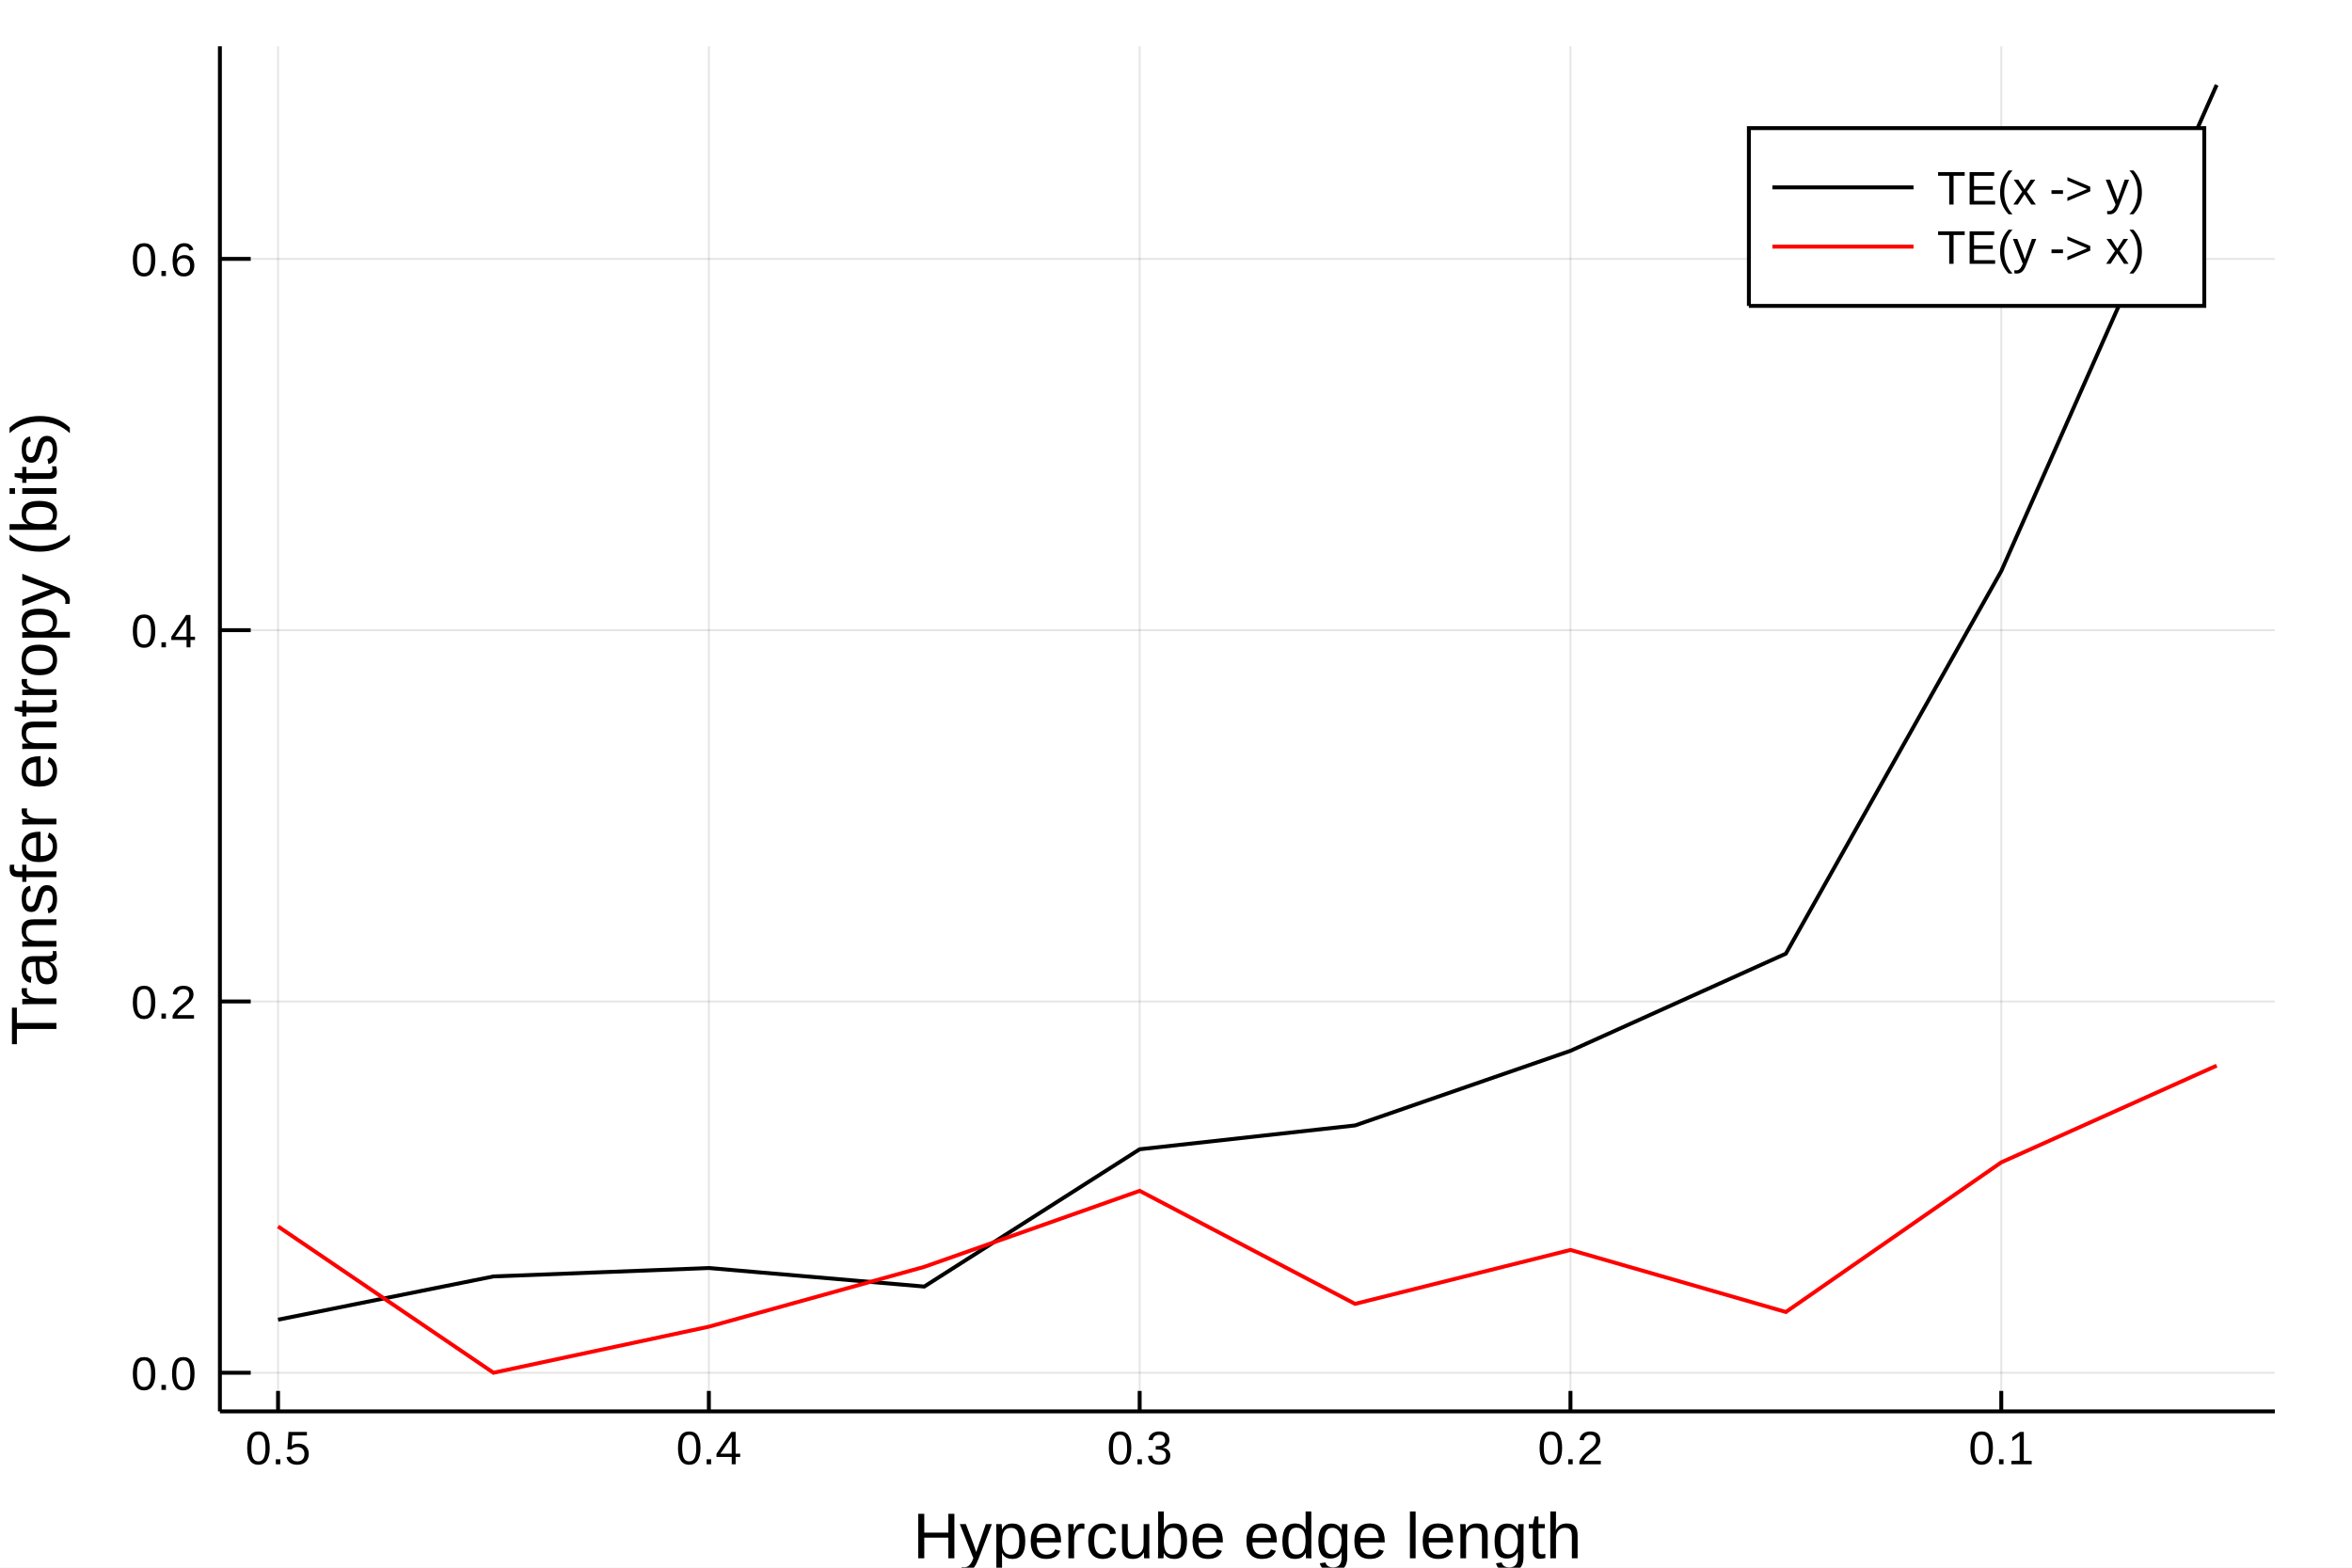
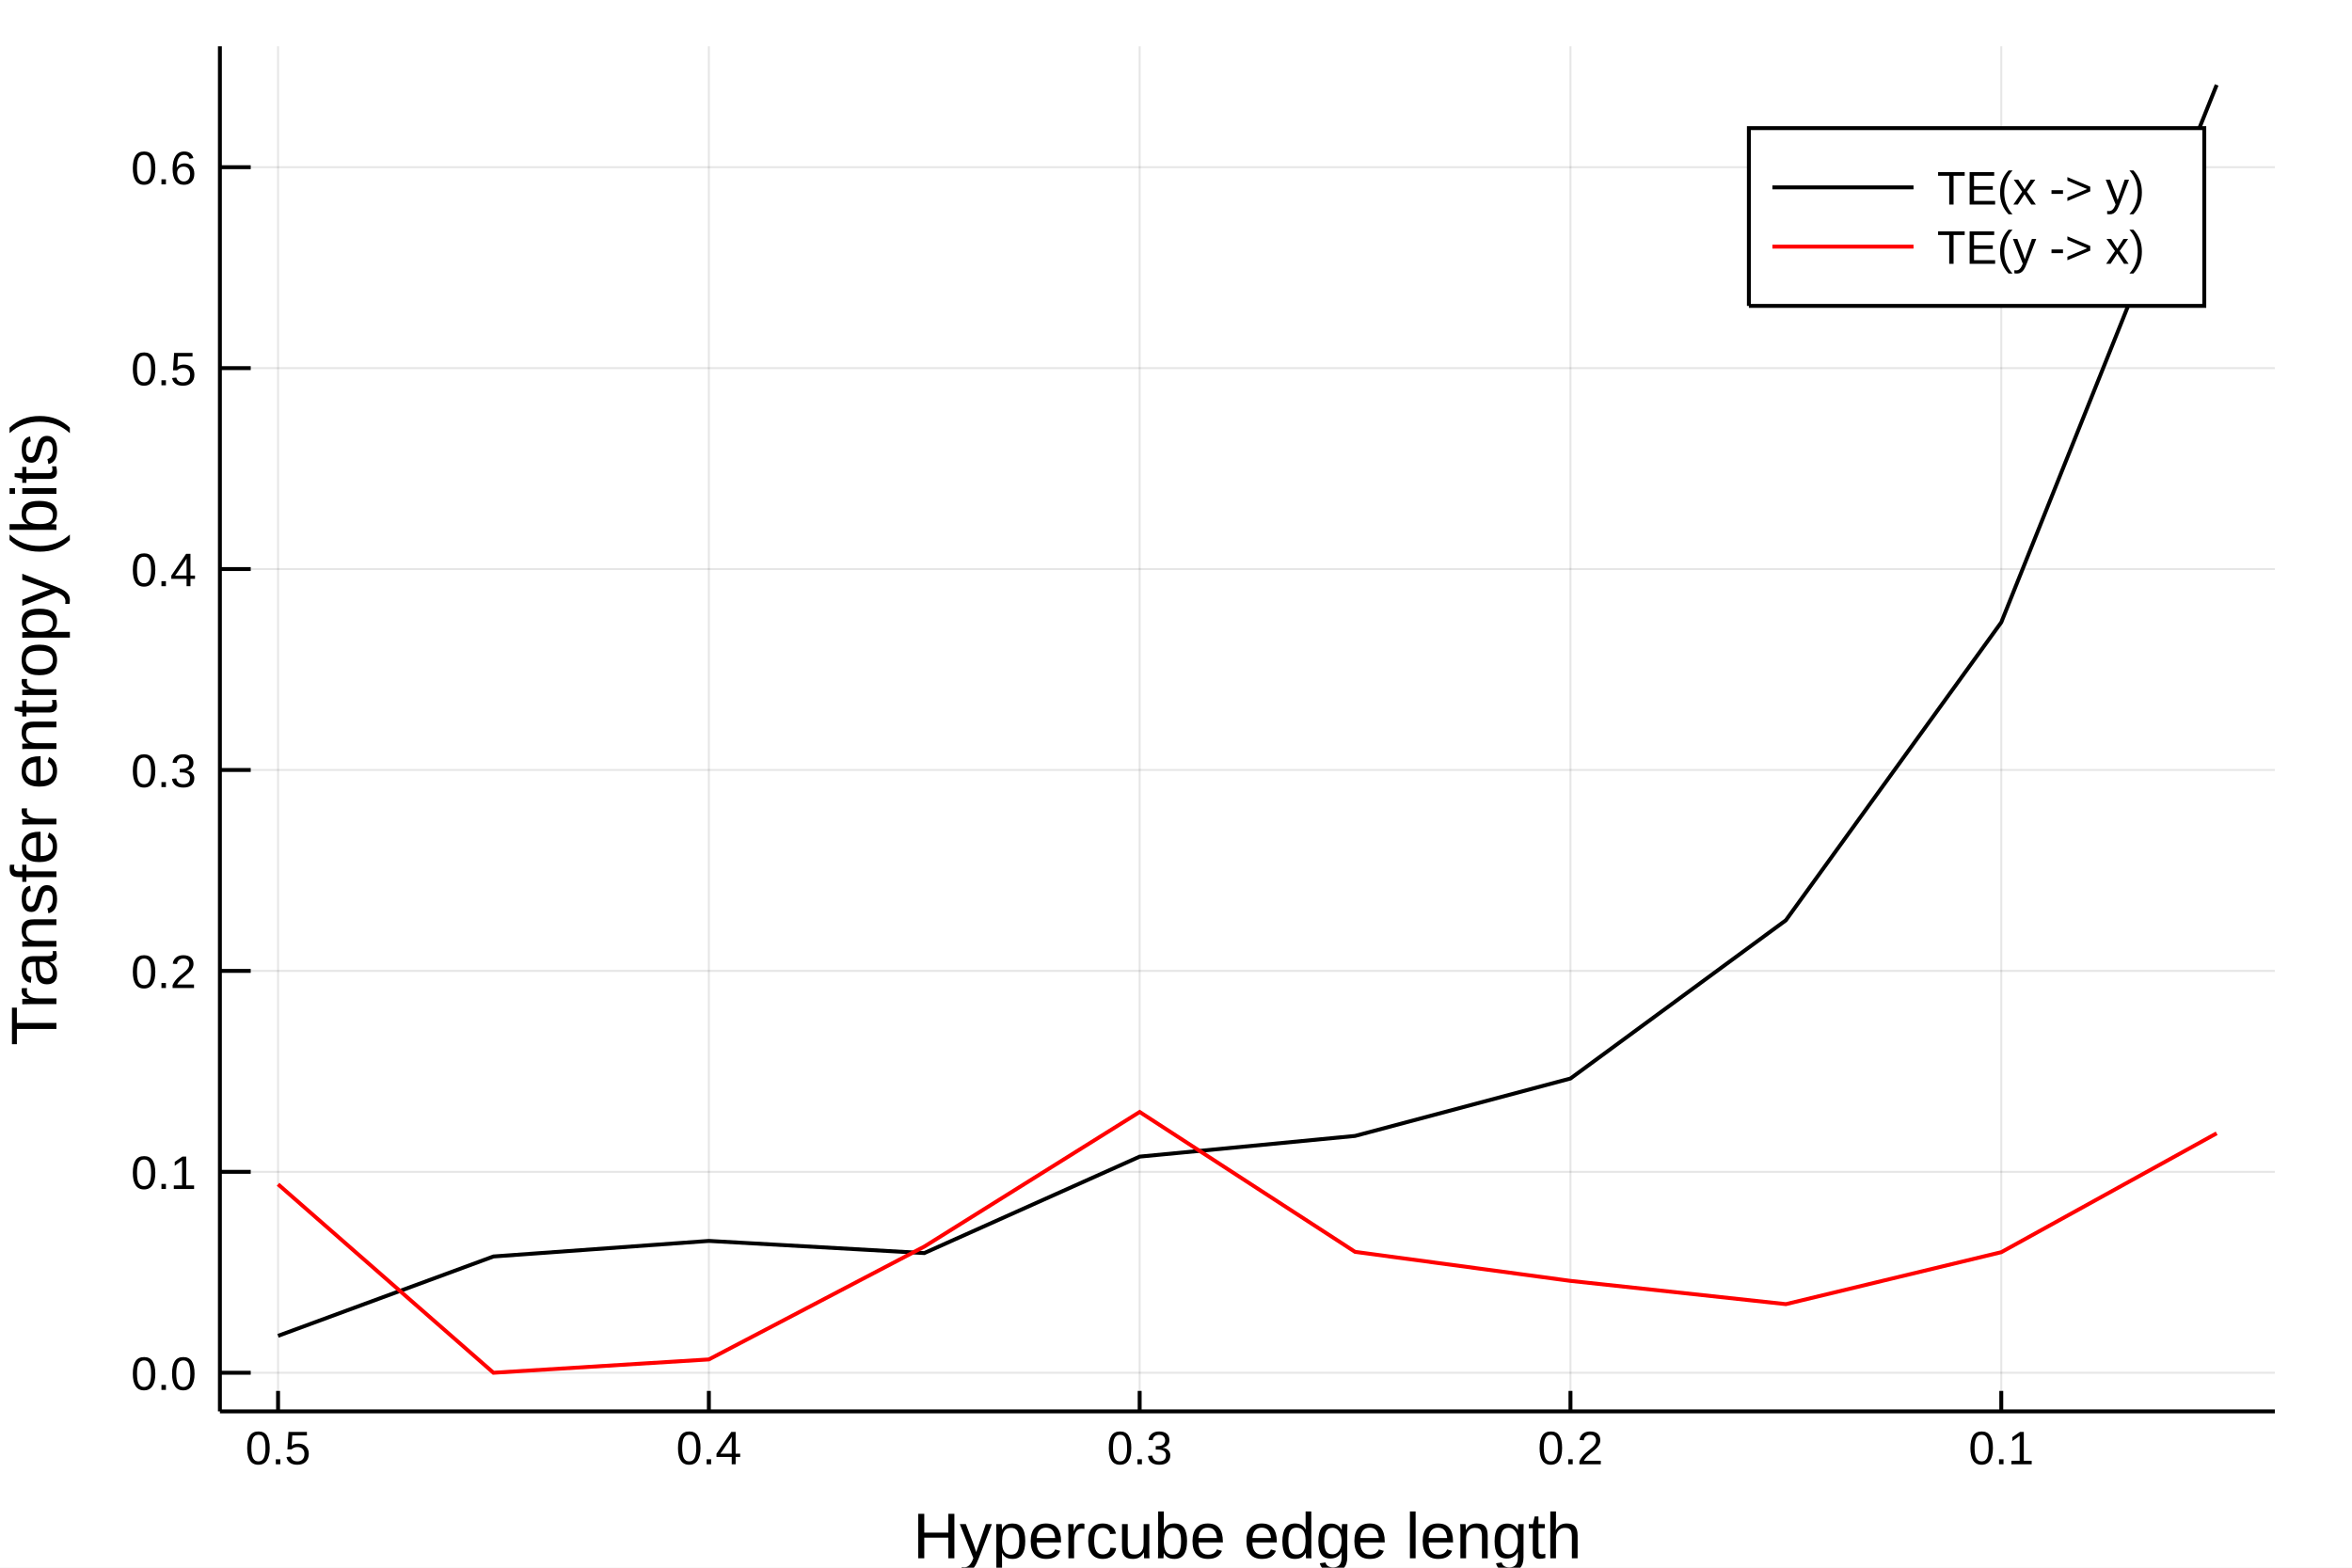
<svg xmlns="http://www.w3.org/2000/svg" width="600" height="400" viewBox="0 0 2400 1600">
  <defs>
-     <clipPath id="clip9500">
+     <clipPath id="clip0100">
      <rect x="0" y="0" width="2400" height="1600" />
    </clipPath>
  </defs>
-   <path clip-path="url(#clip9500)" d=" M0 1600 L2400 1600 L2400 0 L0 0  Z   " fill="#ffffff" fill-rule="evenodd" fill-opacity="1" />
+   <path clip-path="url(#clip0100)" d=" M0 1600 L2400 1600 L2400 0 L0 0  Z   " fill="#ffffff" fill-rule="evenodd" fill-opacity="1" />
  <defs>
-     <clipPath id="clip9501">
+     <clipPath id="clip0101">
      <rect x="480" y="0" width="1681" height="1600" />
    </clipPath>
  </defs>
-   <path clip-path="url(#clip9500)" d=" M224.386 1440.48 L2321.26 1440.48 L2321.26 47.244 L224.386 47.244  Z   " fill="#ffffff" fill-rule="evenodd" fill-opacity="1" />
+   <path clip-path="url(#clip0100)" d=" M224.386 1440.48 L2321.26 1440.48 L2321.26 47.244 L224.386 47.244  Z   " fill="#ffffff" fill-rule="evenodd" fill-opacity="1" />
  <defs>
-     <clipPath id="clip9502">
+     <clipPath id="clip0102">
      <rect x="224" y="47" width="2098" height="1394" />
    </clipPath>
  </defs>
-   <polyline clip-path="url(#clip9502)" style="stroke:#000000; stroke-width:2; stroke-opacity:0.1; fill:none" points="   2042.12,1440.48 2042.12,47.244    " />
-   <polyline clip-path="url(#clip9502)" style="stroke:#000000; stroke-width:2; stroke-opacity:0.1; fill:none" points="   1602.52,1440.48 1602.52,47.244    " />
-   <polyline clip-path="url(#clip9502)" style="stroke:#000000; stroke-width:2; stroke-opacity:0.1; fill:none" points="   1162.92,1440.48 1162.92,47.244    " />
-   <polyline clip-path="url(#clip9502)" style="stroke:#000000; stroke-width:2; stroke-opacity:0.1; fill:none" points="   723.328,1440.48 723.328,47.244    " />
-   <polyline clip-path="url(#clip9502)" style="stroke:#000000; stroke-width:2; stroke-opacity:0.1; fill:none" points="   283.732,1440.48 283.732,47.244    " />
-   <polyline clip-path="url(#clip9502)" style="stroke:#000000; stroke-width:2; stroke-opacity:0.1; fill:none" points="   2321.26,1401.05 224.386,1401.05    " />
-   <polyline clip-path="url(#clip9502)" style="stroke:#000000; stroke-width:2; stroke-opacity:0.1; fill:none" points="   2321.26,1022.1 224.386,1022.1    " />
-   <polyline clip-path="url(#clip9502)" style="stroke:#000000; stroke-width:2; stroke-opacity:0.1; fill:none" points="   2321.26,643.158 224.386,643.158    " />
-   <polyline clip-path="url(#clip9502)" style="stroke:#000000; stroke-width:2; stroke-opacity:0.1; fill:none" points="   2321.26,264.212 224.386,264.212    " />
-   <polyline clip-path="url(#clip9500)" style="stroke:#000000; stroke-width:4; stroke-opacity:1; fill:none" points="   2321.26,1440.48 224.386,1440.48    " />
-   <polyline clip-path="url(#clip9500)" style="stroke:#000000; stroke-width:4; stroke-opacity:1; fill:none" points="   224.386,1440.48 224.386,47.244    " />
-   <polyline clip-path="url(#clip9500)" style="stroke:#000000; stroke-width:4; stroke-opacity:1; fill:none" points="   2042.12,1440.48 2042.12,1419.58    " />
-   <polyline clip-path="url(#clip9500)" style="stroke:#000000; stroke-width:4; stroke-opacity:1; fill:none" points="   1602.52,1440.48 1602.52,1419.58    " />
-   <polyline clip-path="url(#clip9500)" style="stroke:#000000; stroke-width:4; stroke-opacity:1; fill:none" points="   1162.92,1440.48 1162.92,1419.58    " />
-   <polyline clip-path="url(#clip9500)" style="stroke:#000000; stroke-width:4; stroke-opacity:1; fill:none" points="   723.328,1440.48 723.328,1419.58    " />
-   <polyline clip-path="url(#clip9500)" style="stroke:#000000; stroke-width:4; stroke-opacity:1; fill:none" points="   283.732,1440.48 283.732,1419.58    " />
-   <polyline clip-path="url(#clip9500)" style="stroke:#000000; stroke-width:4; stroke-opacity:1; fill:none" points="   224.386,1401.05 255.839,1401.05    " />
-   <polyline clip-path="url(#clip9500)" style="stroke:#000000; stroke-width:4; stroke-opacity:1; fill:none" points="   224.386,1022.1 255.839,1022.1    " />
-   <polyline clip-path="url(#clip9500)" style="stroke:#000000; stroke-width:4; stroke-opacity:1; fill:none" points="   224.386,643.158 255.839,643.158    " />
-   <polyline clip-path="url(#clip9500)" style="stroke:#000000; stroke-width:4; stroke-opacity:1; fill:none" points="   224.386,264.212 255.839,264.212    " />
-   <g clip-path="url(#clip9500)">
+   <polyline clip-path="url(#clip0102)" style="stroke:#000000; stroke-width:2; stroke-opacity:0.1; fill:none" points="   2042.12,1440.48 2042.12,47.244    " />
+   <polyline clip-path="url(#clip0102)" style="stroke:#000000; stroke-width:2; stroke-opacity:0.1; fill:none" points="   1602.52,1440.48 1602.52,47.244    " />
+   <polyline clip-path="url(#clip0102)" style="stroke:#000000; stroke-width:2; stroke-opacity:0.1; fill:none" points="   1162.92,1440.48 1162.92,47.244    " />
+   <polyline clip-path="url(#clip0102)" style="stroke:#000000; stroke-width:2; stroke-opacity:0.1; fill:none" points="   723.328,1440.48 723.328,47.244    " />
+   <polyline clip-path="url(#clip0102)" style="stroke:#000000; stroke-width:2; stroke-opacity:0.1; fill:none" points="   283.732,1440.48 283.732,47.244    " />
+   <polyline clip-path="url(#clip0102)" style="stroke:#000000; stroke-width:2; stroke-opacity:0.1; fill:none" points="   2321.26,1401.05 224.386,1401.05    " />
+   <polyline clip-path="url(#clip0102)" style="stroke:#000000; stroke-width:2; stroke-opacity:0.1; fill:none" points="   2321.26,1195.98 224.386,1195.98    " />
+   <polyline clip-path="url(#clip0102)" style="stroke:#000000; stroke-width:2; stroke-opacity:0.1; fill:none" points="   2321.26,990.915 224.386,990.915    " />
+   <polyline clip-path="url(#clip0102)" style="stroke:#000000; stroke-width:2; stroke-opacity:0.1; fill:none" points="   2321.26,785.847 224.386,785.847    " />
+   <polyline clip-path="url(#clip0102)" style="stroke:#000000; stroke-width:2; stroke-opacity:0.1; fill:none" points="   2321.26,580.778 224.386,580.778    " />
+   <polyline clip-path="url(#clip0102)" style="stroke:#000000; stroke-width:2; stroke-opacity:0.1; fill:none" points="   2321.26,375.71 224.386,375.71    " />
+   <polyline clip-path="url(#clip0102)" style="stroke:#000000; stroke-width:2; stroke-opacity:0.1; fill:none" points="   2321.26,170.642 224.386,170.642    " />
+   <polyline clip-path="url(#clip0100)" style="stroke:#000000; stroke-width:4; stroke-opacity:1; fill:none" points="   2321.26,1440.48 224.386,1440.48    " />
+   <polyline clip-path="url(#clip0100)" style="stroke:#000000; stroke-width:4; stroke-opacity:1; fill:none" points="   224.386,1440.48 224.386,47.244    " />
+   <polyline clip-path="url(#clip0100)" style="stroke:#000000; stroke-width:4; stroke-opacity:1; fill:none" points="   2042.12,1440.48 2042.12,1419.58    " />
+   <polyline clip-path="url(#clip0100)" style="stroke:#000000; stroke-width:4; stroke-opacity:1; fill:none" points="   1602.52,1440.48 1602.52,1419.58    " />
+   <polyline clip-path="url(#clip0100)" style="stroke:#000000; stroke-width:4; stroke-opacity:1; fill:none" points="   1162.92,1440.48 1162.92,1419.58    " />
+   <polyline clip-path="url(#clip0100)" style="stroke:#000000; stroke-width:4; stroke-opacity:1; fill:none" points="   723.328,1440.48 723.328,1419.58    " />
+   <polyline clip-path="url(#clip0100)" style="stroke:#000000; stroke-width:4; stroke-opacity:1; fill:none" points="   283.732,1440.48 283.732,1419.58    " />
+   <polyline clip-path="url(#clip0100)" style="stroke:#000000; stroke-width:4; stroke-opacity:1; fill:none" points="   224.386,1401.05 255.839,1401.05    " />
+   <polyline clip-path="url(#clip0100)" style="stroke:#000000; stroke-width:4; stroke-opacity:1; fill:none" points="   224.386,1195.98 255.839,1195.98    " />
+   <polyline clip-path="url(#clip0100)" style="stroke:#000000; stroke-width:4; stroke-opacity:1; fill:none" points="   224.386,990.915 255.839,990.915    " />
+   <polyline clip-path="url(#clip0100)" style="stroke:#000000; stroke-width:4; stroke-opacity:1; fill:none" points="   224.386,785.847 255.839,785.847    " />
+   <polyline clip-path="url(#clip0100)" style="stroke:#000000; stroke-width:4; stroke-opacity:1; fill:none" points="   224.386,580.778 255.839,580.778    " />
+   <polyline clip-path="url(#clip0100)" style="stroke:#000000; stroke-width:4; stroke-opacity:1; fill:none" points="   224.386,375.71 255.839,375.71    " />
+   <polyline clip-path="url(#clip0100)" style="stroke:#000000; stroke-width:4; stroke-opacity:1; fill:none" points="   224.386,170.642 255.839,170.642    " />
+   <g clip-path="url(#clip0100)">
    <text style="fill:#000000; fill-opacity:1; font-family:Arial,Helvetica Neue,Helvetica,sans-serif; font-size:48px; text-anchor:middle;" transform="rotate(0, 2042.12, 1494.48)" x="2042.12" y="1494.48">0.1</text>
  </g>
-   <g clip-path="url(#clip9500)">
+   <g clip-path="url(#clip0100)">
    <text style="fill:#000000; fill-opacity:1; font-family:Arial,Helvetica Neue,Helvetica,sans-serif; font-size:48px; text-anchor:middle;" transform="rotate(0, 1602.52, 1494.48)" x="1602.52" y="1494.48">0.2</text>
  </g>
-   <g clip-path="url(#clip9500)">
+   <g clip-path="url(#clip0100)">
    <text style="fill:#000000; fill-opacity:1; font-family:Arial,Helvetica Neue,Helvetica,sans-serif; font-size:48px; text-anchor:middle;" transform="rotate(0, 1162.92, 1494.48)" x="1162.92" y="1494.48">0.3</text>
  </g>
-   <g clip-path="url(#clip9500)">
+   <g clip-path="url(#clip0100)">
    <text style="fill:#000000; fill-opacity:1; font-family:Arial,Helvetica Neue,Helvetica,sans-serif; font-size:48px; text-anchor:middle;" transform="rotate(0, 723.328, 1494.48)" x="723.328" y="1494.48">0.4</text>
  </g>
-   <g clip-path="url(#clip9500)">
+   <g clip-path="url(#clip0100)">
    <text style="fill:#000000; fill-opacity:1; font-family:Arial,Helvetica Neue,Helvetica,sans-serif; font-size:48px; text-anchor:middle;" transform="rotate(0, 283.732, 1494.48)" x="283.732" y="1494.48">0.5</text>
  </g>
-   <g clip-path="url(#clip9500)">
+   <g clip-path="url(#clip0100)">
    <text style="fill:#000000; fill-opacity:1; font-family:Arial,Helvetica Neue,Helvetica,sans-serif; font-size:48px; text-anchor:end;" transform="rotate(0, 200.386, 1418.55)" x="200.386" y="1418.55">0.0</text>
  </g>
-   <g clip-path="url(#clip9500)">
-     <text style="fill:#000000; fill-opacity:1; font-family:Arial,Helvetica Neue,Helvetica,sans-serif; font-size:48px; text-anchor:end;" transform="rotate(0, 200.386, 1039.6)" x="200.386" y="1039.6">0.2</text>
+   <g clip-path="url(#clip0100)">
+     <text style="fill:#000000; fill-opacity:1; font-family:Arial,Helvetica Neue,Helvetica,sans-serif; font-size:48px; text-anchor:end;" transform="rotate(0, 200.386, 1213.48)" x="200.386" y="1213.48">0.1</text>
  </g>
-   <g clip-path="url(#clip9500)">
-     <text style="fill:#000000; fill-opacity:1; font-family:Arial,Helvetica Neue,Helvetica,sans-serif; font-size:48px; text-anchor:end;" transform="rotate(0, 200.386, 660.658)" x="200.386" y="660.658">0.4</text>
+   <g clip-path="url(#clip0100)">
+     <text style="fill:#000000; fill-opacity:1; font-family:Arial,Helvetica Neue,Helvetica,sans-serif; font-size:48px; text-anchor:end;" transform="rotate(0, 200.386, 1008.41)" x="200.386" y="1008.41">0.2</text>
  </g>
-   <g clip-path="url(#clip9500)">
-     <text style="fill:#000000; fill-opacity:1; font-family:Arial,Helvetica Neue,Helvetica,sans-serif; font-size:48px; text-anchor:end;" transform="rotate(0, 200.386, 281.712)" x="200.386" y="281.712">0.6</text>
+   <g clip-path="url(#clip0100)">
+     <text style="fill:#000000; fill-opacity:1; font-family:Arial,Helvetica Neue,Helvetica,sans-serif; font-size:48px; text-anchor:end;" transform="rotate(0, 200.386, 803.347)" x="200.386" y="803.347">0.3</text>
  </g>
-   <g clip-path="url(#clip9500)">
+   <g clip-path="url(#clip0100)">
+     <text style="fill:#000000; fill-opacity:1; font-family:Arial,Helvetica Neue,Helvetica,sans-serif; font-size:48px; text-anchor:end;" transform="rotate(0, 200.386, 598.278)" x="200.386" y="598.278">0.4</text>
+   </g>
+   <g clip-path="url(#clip0100)">
+     <text style="fill:#000000; fill-opacity:1; font-family:Arial,Helvetica Neue,Helvetica,sans-serif; font-size:48px; text-anchor:end;" transform="rotate(0, 200.386, 393.21)" x="200.386" y="393.21">0.5</text>
+   </g>
+   <g clip-path="url(#clip0100)">
+     <text style="fill:#000000; fill-opacity:1; font-family:Arial,Helvetica Neue,Helvetica,sans-serif; font-size:48px; text-anchor:end;" transform="rotate(0, 200.386, 188.142)" x="200.386" y="188.142">0.6</text>
+   </g>
+   <g clip-path="url(#clip0100)">
    <text style="fill:#000000; fill-opacity:1; font-family:Arial,Helvetica Neue,Helvetica,sans-serif; font-size:66px; text-anchor:middle;" transform="rotate(0, 1272.82, 1590.4)" x="1272.82" y="1590.4">Hypercube edge length</text>
  </g>
-   <g clip-path="url(#clip9500)">
+   <g clip-path="url(#clip0100)">
    <text style="fill:#000000; fill-opacity:1; font-family:Arial,Helvetica Neue,Helvetica,sans-serif; font-size:66px; text-anchor:middle;" transform="rotate(-90, 57.6, 743.863)" x="57.6" y="743.863">Transfer entropy (bits)</text>
  </g>
-   <polyline clip-path="url(#clip9502)" style="stroke:#000000; stroke-width:4; stroke-opacity:1; fill:none" points="   2261.91,86.675 2042.12,582.824 1822.32,973.289 1602.52,1072.47 1382.72,1148.63 1162.92,1172.95 943.126,1313.07 723.328,1294.16 503.53,1302.74 283.732,1346.89       " />
-   <polyline clip-path="url(#clip9502)" style="stroke:#ff0000; stroke-width:4; stroke-opacity:1; fill:none" points="   2261.91,1087.61 2042.12,1186.3 1822.32,1339.03 1602.52,1275.71 1382.72,1330.75 1162.92,1215.38 943.126,1292.97 723.328,1354.04 503.53,1401.05 283.732,1251.73       " />
-   <path clip-path="url(#clip9500)" d=" M1784.57 312.204 L2249.26 312.204 L2249.26 130.764 L1784.57 130.764  Z   " fill="#ffffff" fill-rule="evenodd" fill-opacity="1" />
-   <polyline clip-path="url(#clip9500)" style="stroke:#000000; stroke-width:4; stroke-opacity:1; fill:none" points="   1784.57,312.204 2249.26,312.204 2249.26,130.764 1784.57,130.764 1784.57,312.204    " />
-   <polyline clip-path="url(#clip9500)" style="stroke:#000000; stroke-width:4; stroke-opacity:1; fill:none" points="   1808.57,191.244 1952.57,191.244    " />
-   <g clip-path="url(#clip9500)">
+   <polyline clip-path="url(#clip0102)" style="stroke:#000000; stroke-width:4; stroke-opacity:1; fill:none" points="   2261.91,86.675 2042.12,635.149 1822.32,939.235 1602.52,1100.73 1382.72,1159.34 1162.92,1180.46 943.126,1278.9 723.328,1266.49 503.53,1282.37 283.732,1363.37       " />
+   <polyline clip-path="url(#clip0102)" style="stroke:#ff0000; stroke-width:4; stroke-opacity:1; fill:none" points="   2261.91,1156.66 2042.12,1278 1822.32,1331.02 1602.52,1307.29 1382.72,1277.65 1162.92,1134.89 943.126,1272.3 723.328,1387.45 503.53,1401.05 283.732,1208.7       " />
+   <path clip-path="url(#clip0100)" d=" M1784.57 312.204 L2249.26 312.204 L2249.26 130.764 L1784.57 130.764  Z   " fill="#ffffff" fill-rule="evenodd" fill-opacity="1" />
+   <polyline clip-path="url(#clip0100)" style="stroke:#000000; stroke-width:4; stroke-opacity:1; fill:none" points="   1784.57,312.204 2249.26,312.204 2249.26,130.764 1784.57,130.764 1784.57,312.204    " />
+   <polyline clip-path="url(#clip0100)" style="stroke:#000000; stroke-width:4; stroke-opacity:1; fill:none" points="   1808.57,191.244 1952.57,191.244    " />
+   <g clip-path="url(#clip0100)">
    <text style="fill:#000000; fill-opacity:1; font-family:Arial,Helvetica Neue,Helvetica,sans-serif; font-size:48px; text-anchor:start;" transform="rotate(0, 1976.57, 208.744)" x="1976.57" y="208.744">TE(x -&gt; y)</text>
  </g>
-   <polyline clip-path="url(#clip9500)" style="stroke:#ff0000; stroke-width:4; stroke-opacity:1; fill:none" points="   1808.57,251.724 1952.57,251.724    " />
-   <g clip-path="url(#clip9500)">
+   <polyline clip-path="url(#clip0100)" style="stroke:#ff0000; stroke-width:4; stroke-opacity:1; fill:none" points="   1808.57,251.724 1952.57,251.724    " />
+   <g clip-path="url(#clip0100)">
    <text style="fill:#000000; fill-opacity:1; font-family:Arial,Helvetica Neue,Helvetica,sans-serif; font-size:48px; text-anchor:start;" transform="rotate(0, 1976.57, 269.224)" x="1976.57" y="269.224">TE(y -&gt; x)</text>
  </g>
</svg>
